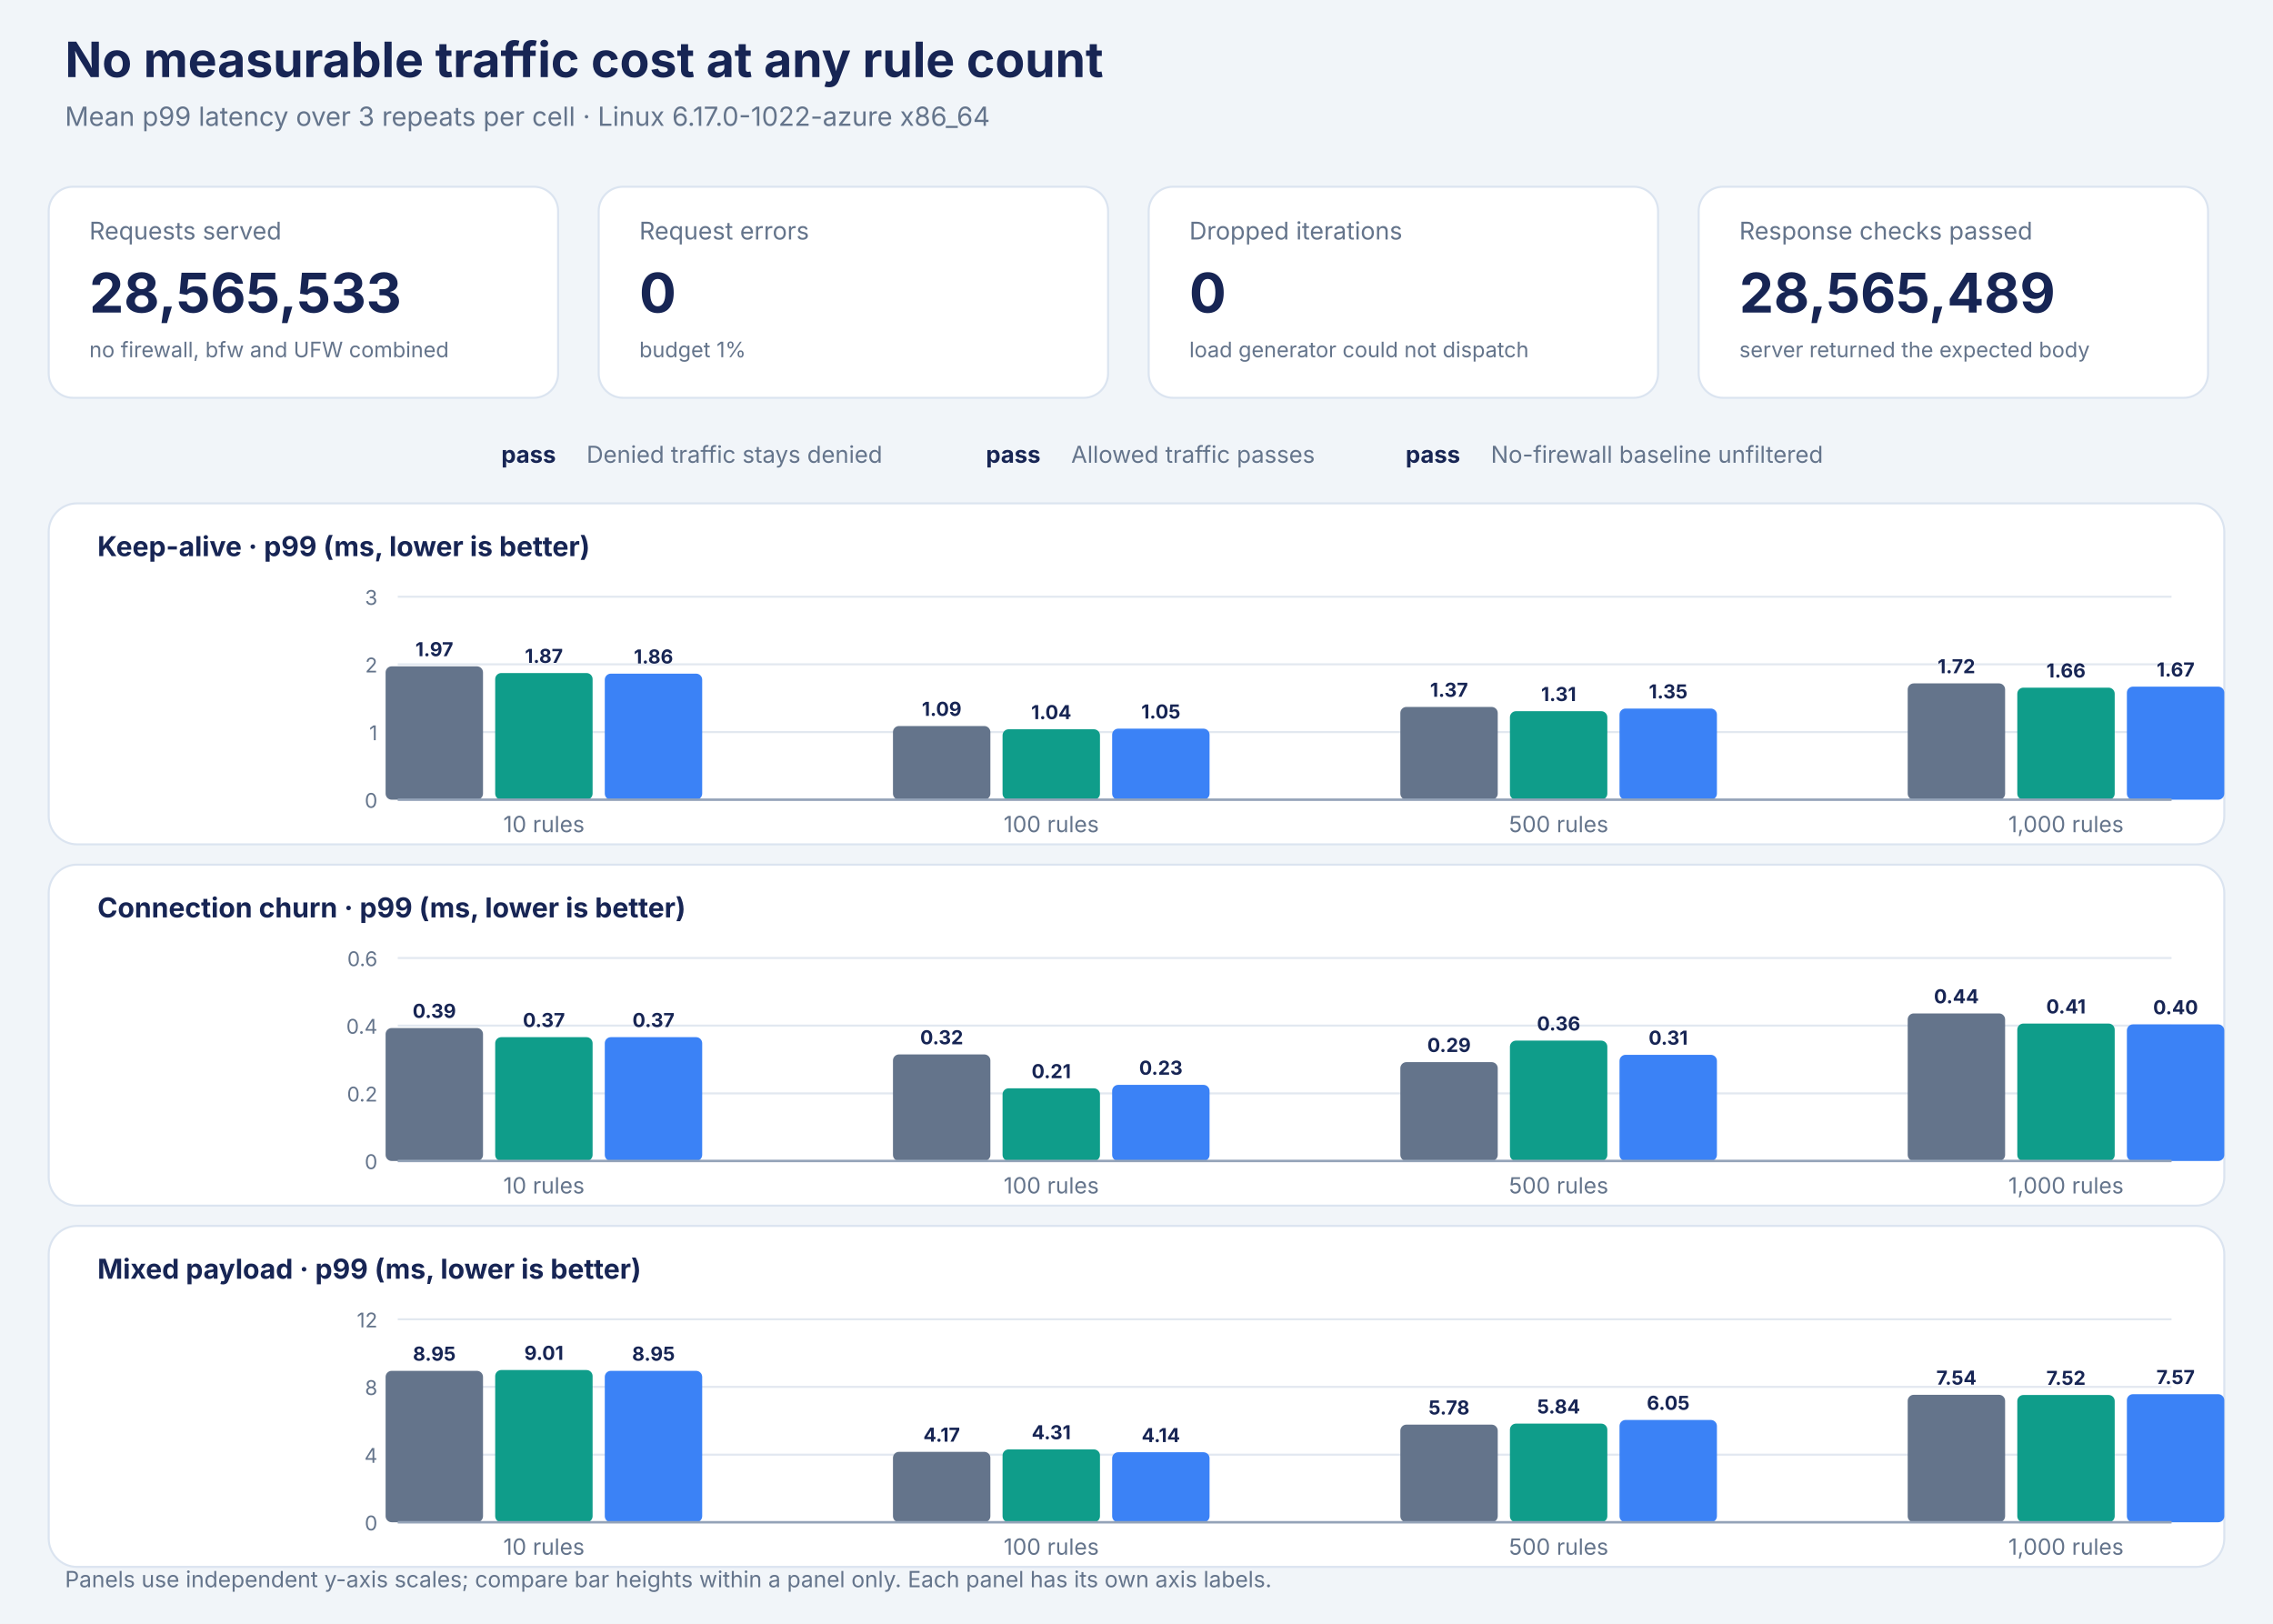
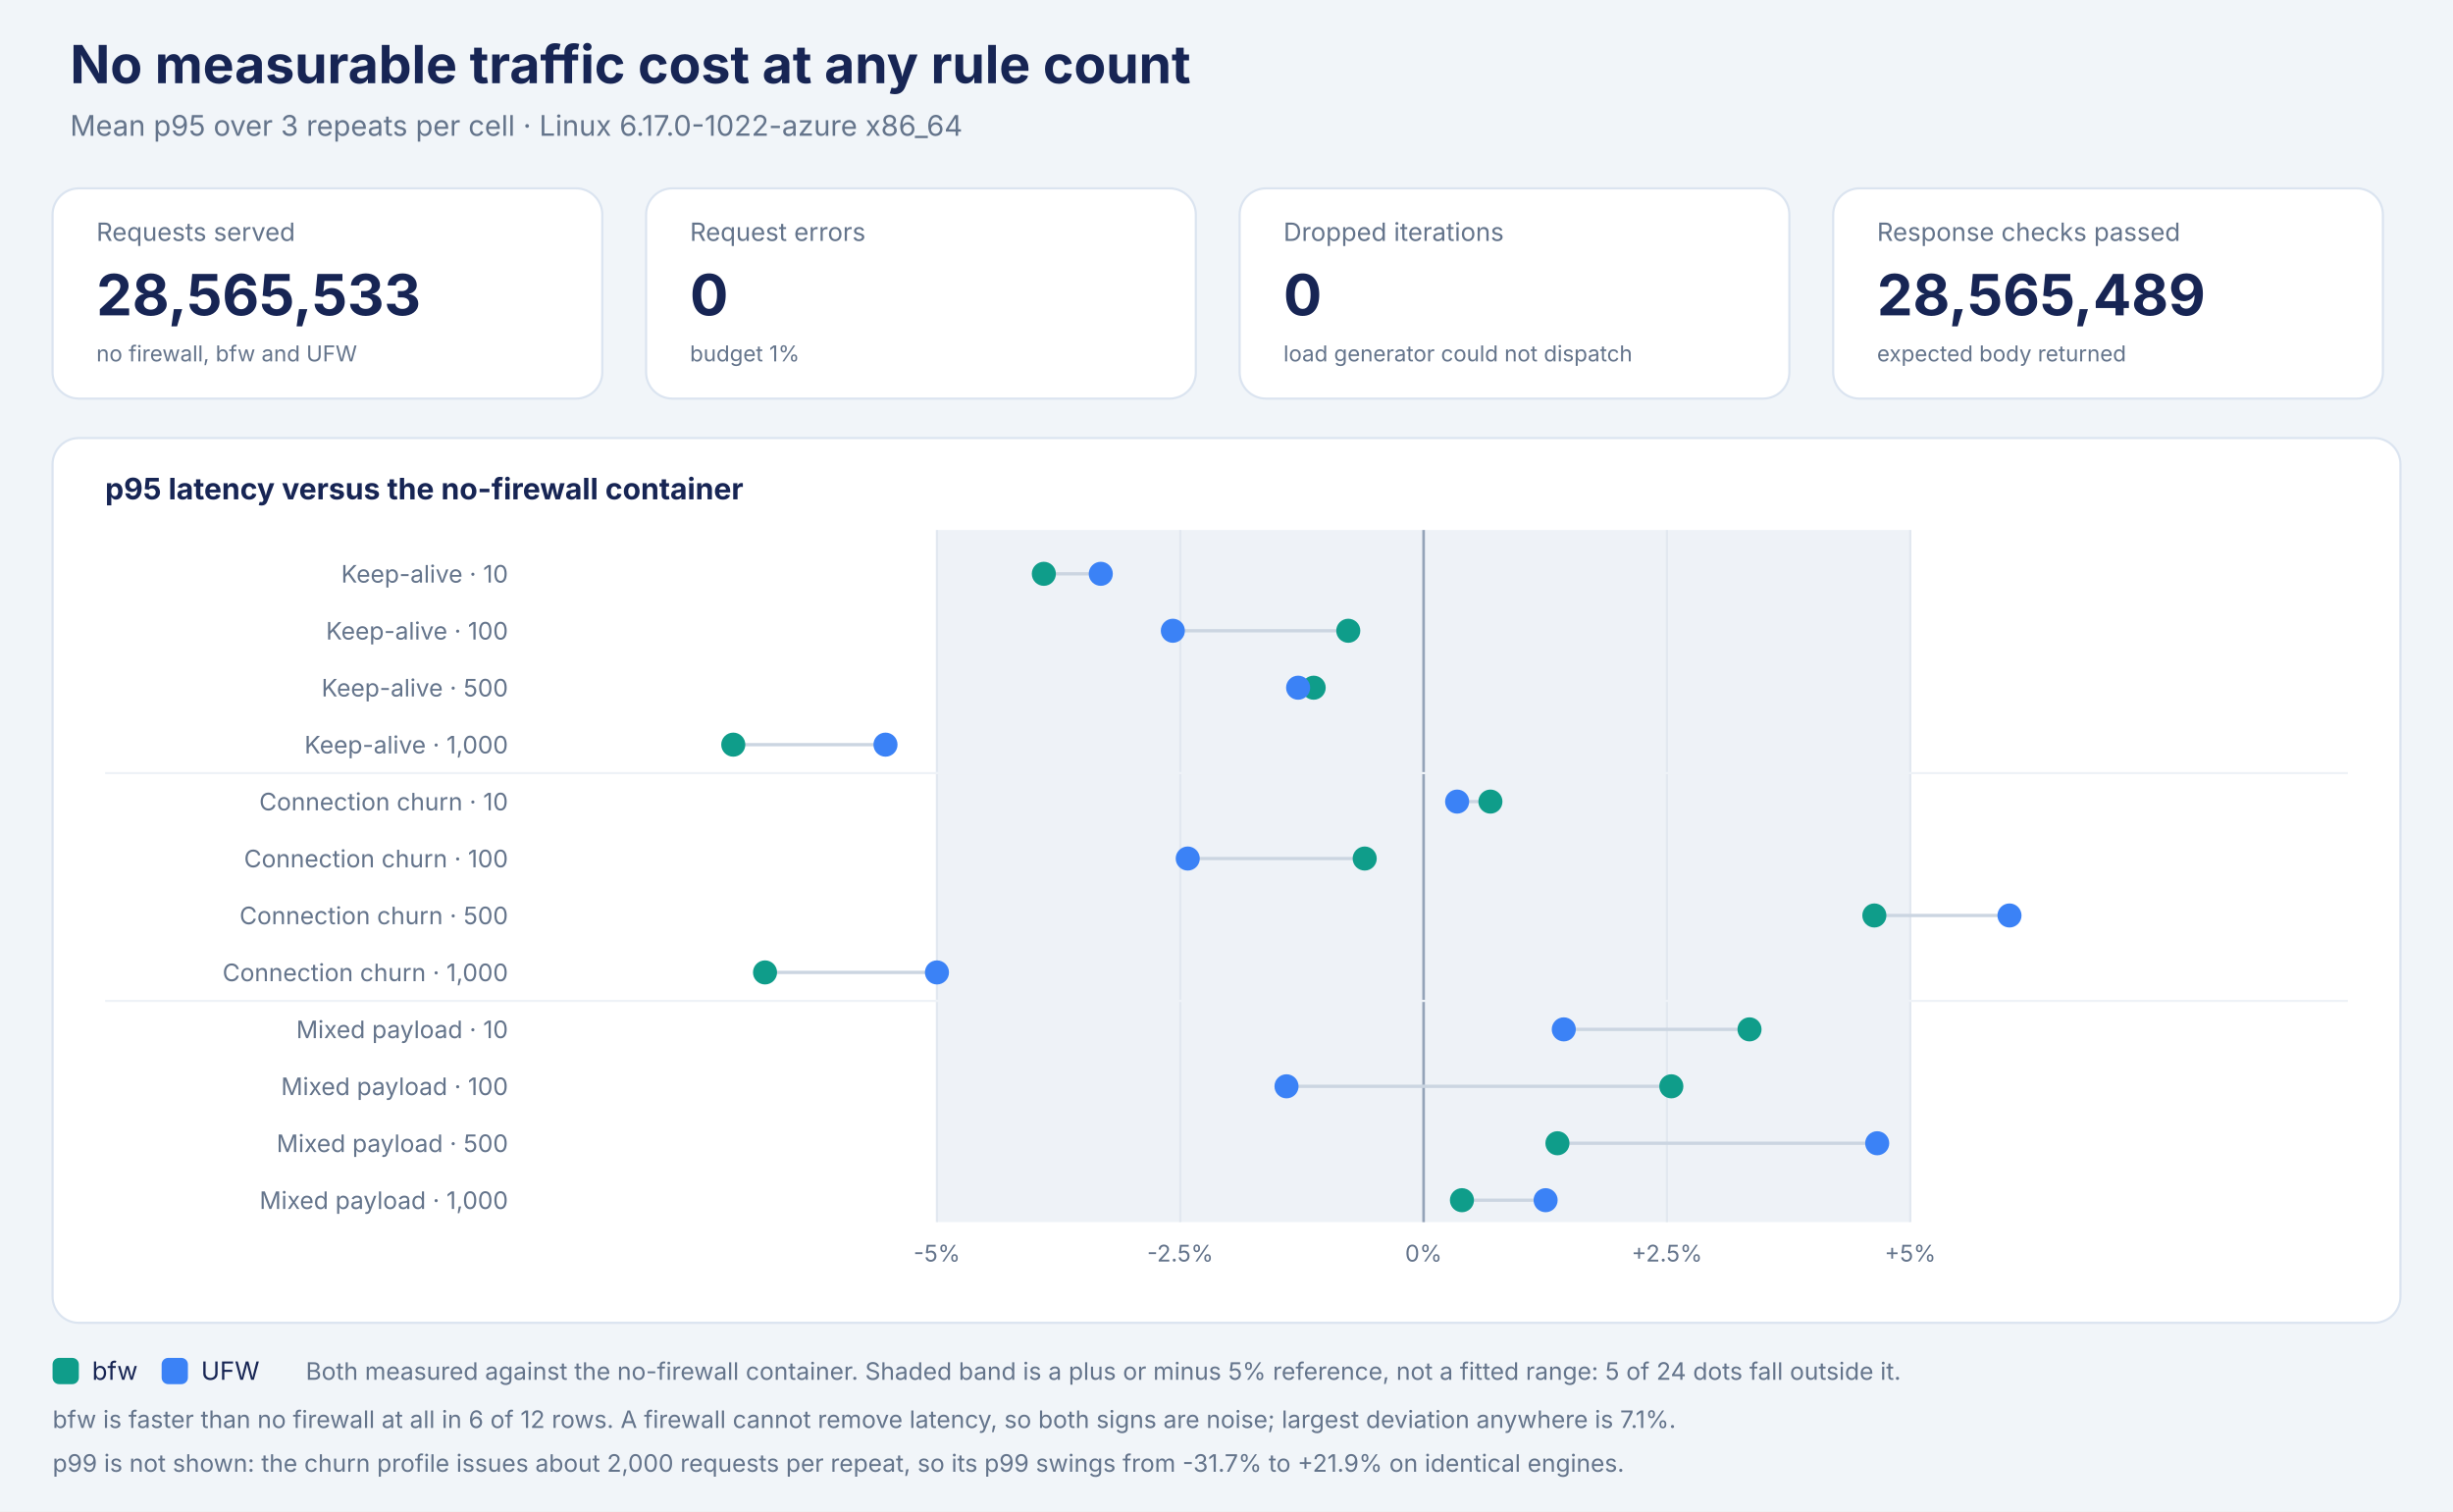
- <svg xmlns="http://www.w3.org/2000/svg" width="1120" height="800" viewBox="0 0 1120 800" role="img" aria-labelledby="title desc">
+ <svg xmlns="http://www.w3.org/2000/svg" width="1120" height="690" viewBox="0 0 1120 690" role="img" aria-labelledby="title desc">
  <style>
    text { font-family: Inter, ui-sans-serif, system-ui, -apple-system, "Segoe UI", sans-serif; fill: #172554; }
    .muted { fill: #64748b; }
    .panel { fill: #ffffff; stroke: #dbe4f0; stroke-width: 1; }
    .grid { stroke: #e2e8f0; stroke-width: 1; }
    .axis { stroke: #94a3b8; stroke-width: 1.2; }
    .base { fill: #64748b; }
    .bfw { fill: #0f9d8a; }
    .ufw { fill: #3b82f6; }
  </style>
-   <rect width="1120" height="800" fill="#f1f5f9" />
+   <rect width="1120" height="690" fill="#f1f5f9" />
  <text x="32" y="38" font-size="24" font-weight="700">No measurable traffic cost at any rule count</text>
-   <text x="32" y="62" font-size="13" class="muted">Mean p99 latency over 3 repeats per cell · Linux 6.17.0-1022-azure x86_64</text>
-   <rect class="panel" x="24" y="92" width="251" height="104" rx="12" />
-   <text x="44" y="118" font-size="12" class="muted">Requests served</text>
-   <text x="44" y="154" font-size="27" font-weight="700" fill="#0f9d8a">28,565,533</text>
-   <text x="44" y="176" font-size="10.5" class="muted">no firewall, bfw and UFW combined</text>
-   <rect class="panel" x="295" y="92" width="251" height="104" rx="12" />
-   <text x="315" y="118" font-size="12" class="muted">Request errors</text>
-   <text x="315" y="154" font-size="27" font-weight="700" fill="#0f9d8a">0</text>
-   <text x="315" y="176" font-size="10.5" class="muted">budget 1%</text>
-   <rect class="panel" x="566" y="92" width="251" height="104" rx="12" />
-   <text x="586" y="118" font-size="12" class="muted">Dropped iterations</text>
-   <text x="586" y="154" font-size="27" font-weight="700" fill="#0f9d8a">0</text>
-   <text x="586" y="176" font-size="10.5" class="muted">load generator could not dispatch</text>
-   <rect class="panel" x="837" y="92" width="251" height="104" rx="12" />
-   <text x="857" y="118" font-size="12" class="muted">Response checks passed</text>
-   <text x="857" y="154" font-size="27" font-weight="700" fill="#0f9d8a">28,565,489</text>
-   <text x="857" y="176" font-size="10.5" class="muted">server returned the expected body</text>
-   <text x="247" y="228" font-size="11.5" font-weight="650" fill="#0f9d8a">pass</text>
-   <text x="289" y="228" font-size="11.5" class="muted">Denied traffic stays denied</text>
-   <text x="485.8" y="228" font-size="11.5" font-weight="650" fill="#0f9d8a">pass</text>
-   <text x="527.8" y="228" font-size="11.5" class="muted">Allowed traffic passes</text>
-   <text x="692.6" y="228" font-size="11.5" font-weight="650" fill="#0f9d8a">pass</text>
-   <text x="734.6" y="228" font-size="11.5" class="muted">No-firewall baseline unfiltered</text>
-   <rect class="panel" x="24" y="248" width="1072" height="168" rx="14" />
-   <text x="48" y="274" font-size="13.5" font-weight="650">Keep-alive · p99 (ms, lower is better)</text>
-   <line class="grid" x1="196" y1="394.0" x2="1070" y2="394.0" />
-   <text x="186" y="398.0" text-anchor="end" font-size="10" class="muted">0</text>
-   <line class="grid" x1="196" y1="360.7" x2="1070" y2="360.7" />
-   <text x="186" y="364.7" text-anchor="end" font-size="10" class="muted">1</text>
-   <line class="grid" x1="196" y1="327.3" x2="1070" y2="327.3" />
-   <text x="186" y="331.3" text-anchor="end" font-size="10" class="muted">2</text>
-   <line class="grid" x1="196" y1="294.0" x2="1070" y2="294.0" />
-   <text x="186" y="298.0" text-anchor="end" font-size="10" class="muted">3</text>
-   <rect class="base" x="190.0" y="328.3" width="48" height="65.7" rx="3" />
-   <text x="214.0" y="323.3" text-anchor="middle" font-size="9.5" font-weight="650" fill="#64748b">1.97</text>
-   <rect class="bfw" x="244.0" y="331.6" width="48" height="62.4" rx="3" />
-   <text x="268.0" y="326.6" text-anchor="middle" font-size="9.5" font-weight="650" fill="#0f9d8a">1.87</text>
-   <rect class="ufw" x="298.0" y="331.9" width="48" height="62.1" rx="3" />
-   <text x="322.0" y="326.9" text-anchor="middle" font-size="9.5" font-weight="650" fill="#3b82f6">1.86</text>
-   <text x="268.0" y="410.0" text-anchor="middle" font-size="11" class="muted">10 rules</text>
-   <rect class="base" x="440.0" y="357.7" width="48" height="36.3" rx="3" />
-   <text x="464.0" y="352.7" text-anchor="middle" font-size="9.5" font-weight="650" fill="#64748b">1.09</text>
-   <rect class="bfw" x="494.0" y="359.3" width="48" height="34.7" rx="3" />
-   <text x="518.0" y="354.3" text-anchor="middle" font-size="9.5" font-weight="650" fill="#0f9d8a">1.04</text>
-   <rect class="ufw" x="548.0" y="359.0" width="48" height="35.0" rx="3" />
-   <text x="572.0" y="354.0" text-anchor="middle" font-size="9.5" font-weight="650" fill="#3b82f6">1.05</text>
-   <text x="518.0" y="410.0" text-anchor="middle" font-size="11" class="muted">100 rules</text>
-   <rect class="base" x="690.0" y="348.3" width="48" height="45.7" rx="3" />
-   <text x="714.0" y="343.3" text-anchor="middle" font-size="9.5" font-weight="650" fill="#64748b">1.37</text>
-   <rect class="bfw" x="744.0" y="350.4" width="48" height="43.6" rx="3" />
-   <text x="768.0" y="345.4" text-anchor="middle" font-size="9.5" font-weight="650" fill="#0f9d8a">1.31</text>
-   <rect class="ufw" x="798.0" y="349.1" width="48" height="44.9" rx="3" />
-   <text x="822.0" y="344.1" text-anchor="middle" font-size="9.5" font-weight="650" fill="#3b82f6">1.35</text>
-   <text x="768.0" y="410.0" text-anchor="middle" font-size="11" class="muted">500 rules</text>
-   <rect class="base" x="940.0" y="336.7" width="48" height="57.3" rx="3" />
-   <text x="964.0" y="331.7" text-anchor="middle" font-size="9.5" font-weight="650" fill="#64748b">1.72</text>
-   <rect class="bfw" x="994.0" y="338.8" width="48" height="55.2" rx="3" />
-   <text x="1018.0" y="333.8" text-anchor="middle" font-size="9.5" font-weight="650" fill="#0f9d8a">1.66</text>
-   <rect class="ufw" x="1048.0" y="338.3" width="48" height="55.7" rx="3" />
-   <text x="1072.0" y="333.3" text-anchor="middle" font-size="9.5" font-weight="650" fill="#3b82f6">1.67</text>
-   <text x="1018.0" y="410.0" text-anchor="middle" font-size="11" class="muted">1,000 rules</text>
-   <line class="axis" x1="196" y1="394" x2="1070" y2="394" />
-   <rect class="panel" x="24" y="426" width="1072" height="168" rx="14" />
-   <text x="48" y="452" font-size="13.5" font-weight="650">Connection churn · p99 (ms, lower is better)</text>
-   <line class="grid" x1="196" y1="572.0" x2="1070" y2="572.0" />
-   <text x="186" y="576.0" text-anchor="end" font-size="10" class="muted">0</text>
-   <line class="grid" x1="196" y1="538.7" x2="1070" y2="538.7" />
-   <text x="186" y="542.7" text-anchor="end" font-size="10" class="muted">0.2</text>
-   <line class="grid" x1="196" y1="505.3" x2="1070" y2="505.3" />
-   <text x="186" y="509.3" text-anchor="end" font-size="10" class="muted">0.4</text>
-   <line class="grid" x1="196" y1="472.0" x2="1070" y2="472.0" />
-   <text x="186" y="476.0" text-anchor="end" font-size="10" class="muted">0.6</text>
-   <rect class="base" x="190.0" y="506.5" width="48" height="65.5" rx="3" />
-   <text x="214.0" y="501.5" text-anchor="middle" font-size="9.5" font-weight="650" fill="#64748b">0.39</text>
-   <rect class="bfw" x="244.0" y="511.0" width="48" height="61.0" rx="3" />
-   <text x="268.0" y="506.0" text-anchor="middle" font-size="9.5" font-weight="650" fill="#0f9d8a">0.37</text>
-   <rect class="ufw" x="298.0" y="511.0" width="48" height="61.0" rx="3" />
-   <text x="322.0" y="506.0" text-anchor="middle" font-size="9.5" font-weight="650" fill="#3b82f6">0.37</text>
-   <text x="268.0" y="588.0" text-anchor="middle" font-size="11" class="muted">10 rules</text>
-   <rect class="base" x="440.0" y="519.5" width="48" height="52.5" rx="3" />
-   <text x="464.0" y="514.5" text-anchor="middle" font-size="9.5" font-weight="650" fill="#64748b">0.32</text>
-   <rect class="bfw" x="494.0" y="536.2" width="48" height="35.8" rx="3" />
-   <text x="518.0" y="531.2" text-anchor="middle" font-size="9.5" font-weight="650" fill="#0f9d8a">0.21</text>
-   <rect class="ufw" x="548.0" y="534.5" width="48" height="37.5" rx="3" />
-   <text x="572.0" y="529.5" text-anchor="middle" font-size="9.5" font-weight="650" fill="#3b82f6">0.23</text>
-   <text x="518.0" y="588.0" text-anchor="middle" font-size="11" class="muted">100 rules</text>
-   <rect class="base" x="690.0" y="523.3" width="48" height="48.7" rx="3" />
-   <text x="714.0" y="518.3" text-anchor="middle" font-size="9.5" font-weight="650" fill="#64748b">0.29</text>
-   <rect class="bfw" x="744.0" y="512.7" width="48" height="59.3" rx="3" />
-   <text x="768.0" y="507.7" text-anchor="middle" font-size="9.5" font-weight="650" fill="#0f9d8a">0.36</text>
-   <rect class="ufw" x="798.0" y="519.7" width="48" height="52.3" rx="3" />
-   <text x="822.0" y="514.7" text-anchor="middle" font-size="9.5" font-weight="650" fill="#3b82f6">0.31</text>
-   <text x="768.0" y="588.0" text-anchor="middle" font-size="11" class="muted">500 rules</text>
-   <rect class="base" x="940.0" y="499.3" width="48" height="72.7" rx="3" />
-   <text x="964.0" y="494.3" text-anchor="middle" font-size="9.5" font-weight="650" fill="#64748b">0.44</text>
-   <rect class="bfw" x="994.0" y="504.3" width="48" height="67.7" rx="3" />
-   <text x="1018.0" y="499.3" text-anchor="middle" font-size="9.5" font-weight="650" fill="#0f9d8a">0.41</text>
-   <rect class="ufw" x="1048.0" y="504.7" width="48" height="67.3" rx="3" />
-   <text x="1072.0" y="499.7" text-anchor="middle" font-size="9.5" font-weight="650" fill="#3b82f6">0.40</text>
-   <text x="1018.0" y="588.0" text-anchor="middle" font-size="11" class="muted">1,000 rules</text>
-   <line class="axis" x1="196" y1="572" x2="1070" y2="572" />
-   <rect class="panel" x="24" y="604" width="1072" height="168" rx="14" />
-   <text x="48" y="630" font-size="13.5" font-weight="650">Mixed payload · p99 (ms, lower is better)</text>
-   <line class="grid" x1="196" y1="750.0" x2="1070" y2="750.0" />
-   <text x="186" y="754.0" text-anchor="end" font-size="10" class="muted">0</text>
-   <line class="grid" x1="196" y1="716.7" x2="1070" y2="716.7" />
-   <text x="186" y="720.7" text-anchor="end" font-size="10" class="muted">4</text>
-   <line class="grid" x1="196" y1="683.3" x2="1070" y2="683.3" />
-   <text x="186" y="687.3" text-anchor="end" font-size="10" class="muted">8</text>
-   <line class="grid" x1="196" y1="650.0" x2="1070" y2="650.0" />
-   <text x="186" y="654.0" text-anchor="end" font-size="10" class="muted">12</text>
-   <rect class="base" x="190.0" y="675.4" width="48" height="74.6" rx="3" />
-   <text x="214.0" y="670.4" text-anchor="middle" font-size="9.5" font-weight="650" fill="#64748b">8.95</text>
-   <rect class="bfw" x="244.0" y="675.0" width="48" height="75.0" rx="3" />
-   <text x="268.0" y="670.0" text-anchor="middle" font-size="9.5" font-weight="650" fill="#0f9d8a">9.01</text>
-   <rect class="ufw" x="298.0" y="675.4" width="48" height="74.6" rx="3" />
-   <text x="322.0" y="670.4" text-anchor="middle" font-size="9.5" font-weight="650" fill="#3b82f6">8.95</text>
-   <text x="268.0" y="766.0" text-anchor="middle" font-size="11" class="muted">10 rules</text>
-   <rect class="base" x="440.0" y="715.3" width="48" height="34.7" rx="3" />
-   <text x="464.0" y="710.3" text-anchor="middle" font-size="9.5" font-weight="650" fill="#64748b">4.17</text>
-   <rect class="bfw" x="494.0" y="714.1" width="48" height="35.9" rx="3" />
-   <text x="518.0" y="709.1" text-anchor="middle" font-size="9.5" font-weight="650" fill="#0f9d8a">4.31</text>
-   <rect class="ufw" x="548.0" y="715.5" width="48" height="34.5" rx="3" />
-   <text x="572.0" y="710.5" text-anchor="middle" font-size="9.5" font-weight="650" fill="#3b82f6">4.14</text>
-   <text x="518.0" y="766.0" text-anchor="middle" font-size="11" class="muted">100 rules</text>
-   <rect class="base" x="690.0" y="701.9" width="48" height="48.1" rx="3" />
-   <text x="714.0" y="696.9" text-anchor="middle" font-size="9.5" font-weight="650" fill="#64748b">5.78</text>
-   <rect class="bfw" x="744.0" y="701.4" width="48" height="48.6" rx="3" />
-   <text x="768.0" y="696.4" text-anchor="middle" font-size="9.5" font-weight="650" fill="#0f9d8a">5.84</text>
-   <rect class="ufw" x="798.0" y="699.6" width="48" height="50.4" rx="3" />
-   <text x="822.0" y="694.6" text-anchor="middle" font-size="9.5" font-weight="650" fill="#3b82f6">6.05</text>
-   <text x="768.0" y="766.0" text-anchor="middle" font-size="11" class="muted">500 rules</text>
-   <rect class="base" x="940.0" y="687.2" width="48" height="62.8" rx="3" />
-   <text x="964.0" y="682.2" text-anchor="middle" font-size="9.5" font-weight="650" fill="#64748b">7.54</text>
-   <rect class="bfw" x="994.0" y="687.3" width="48" height="62.7" rx="3" />
-   <text x="1018.0" y="682.3" text-anchor="middle" font-size="9.5" font-weight="650" fill="#0f9d8a">7.52</text>
-   <rect class="ufw" x="1048.0" y="686.9" width="48" height="63.1" rx="3" />
-   <text x="1072.0" y="681.9" text-anchor="middle" font-size="9.5" font-weight="650" fill="#3b82f6">7.57</text>
-   <text x="1018.0" y="766.0" text-anchor="middle" font-size="11" class="muted">1,000 rules</text>
-   <line class="axis" x1="196" y1="750" x2="1070" y2="750" />
-   <text x="32" y="782" font-size="11" class="muted">Panels use independent y-axis scales; compare bar heights within a panel only. Each panel has its own axis labels.</text>
+   <text x="32" y="62" font-size="13" class="muted">Mean p95 over 3 repeats per cell · Linux 6.17.0-1022-azure x86_64</text>
+   <rect class="panel" x="24" y="86" width="251" height="96" rx="12" />
+   <text x="44" y="110" font-size="11.5" class="muted">Requests served</text>
+   <text x="44" y="144" font-size="26" font-weight="700" fill="#0f9d8a">28,565,533</text>
+   <text x="44" y="165" font-size="10" class="muted">no firewall, bfw and UFW</text>
+   <rect class="panel" x="295" y="86" width="251" height="96" rx="12" />
+   <text x="315" y="110" font-size="11.5" class="muted">Request errors</text>
+   <text x="315" y="144" font-size="26" font-weight="700" fill="#0f9d8a">0</text>
+   <text x="315" y="165" font-size="10" class="muted">budget 1%</text>
+   <rect class="panel" x="566" y="86" width="251" height="96" rx="12" />
+   <text x="586" y="110" font-size="11.5" class="muted">Dropped iterations</text>
+   <text x="586" y="144" font-size="26" font-weight="700" fill="#0f9d8a">0</text>
+   <text x="586" y="165" font-size="10" class="muted">load generator could not dispatch</text>
+   <rect class="panel" x="837" y="86" width="251" height="96" rx="12" />
+   <text x="857" y="110" font-size="11.5" class="muted">Response checks passed</text>
+   <text x="857" y="144" font-size="26" font-weight="700" fill="#0f9d8a">28,565,489</text>
+   <text x="857" y="165" font-size="10" class="muted">expected body returned</text>
+   <rect class="panel" x="24" y="200" width="1072" height="404" rx="12" />
+   <text x="48" y="228" font-size="13.5" font-weight="650">p95 latency versus the no-firewall container</text>
+   <rect x="427.8" y="242" width="444.4" height="316" fill="#eef2f7" />
+   <line class="grid" x1="427.8" y1="242" x2="427.8" y2="558" />
+   <text x="427.8" y="576" text-anchor="middle" font-size="10.5" class="muted">-5%</text>
+   <line class="grid" x1="538.9" y1="242" x2="538.9" y2="558" />
+   <text x="538.9" y="576" text-anchor="middle" font-size="10.5" class="muted">-2.5%</text>
+   <line class="grid" x1="650.0" y1="242" x2="650.0" y2="558" />
+   <text x="650.0" y="576" text-anchor="middle" font-size="10.5" class="muted">0%</text>
+   <line class="grid" x1="761.1" y1="242" x2="761.1" y2="558" />
+   <text x="761.1" y="576" text-anchor="middle" font-size="10.5" class="muted">+2.5%</text>
+   <line class="grid" x1="872.2" y1="242" x2="872.2" y2="558" />
+   <text x="872.2" y="576" text-anchor="middle" font-size="10.5" class="muted">+5%</text>
+   <line class="axis" x1="650.0" y1="242" x2="650.0" y2="558" />
+   <text x="232" y="266" text-anchor="end" font-size="11" class="muted">Keep-alive · 10</text>
+   <line x1="476.6" y1="262" x2="502.6" y2="262" stroke="#cbd5e1" stroke-width="1.5" />
+   <circle cx="476.6" cy="262" r="5.5" fill="#0f9d8a" />
+   <circle cx="502.6" cy="262" r="5.5" fill="#3b82f6" />
+   <text x="232" y="292" text-anchor="end" font-size="11" class="muted">Keep-alive · 100</text>
+   <line x1="615.6" y1="288" x2="535.5" y2="288" stroke="#cbd5e1" stroke-width="1.5" />
+   <circle cx="615.6" cy="288" r="5.5" fill="#0f9d8a" />
+   <circle cx="535.5" cy="288" r="5.5" fill="#3b82f6" />
+   <text x="232" y="318" text-anchor="end" font-size="11" class="muted">Keep-alive · 500</text>
+   <line x1="599.8" y1="314" x2="592.7" y2="314" stroke="#cbd5e1" stroke-width="1.5" />
+   <circle cx="599.8" cy="314" r="5.5" fill="#0f9d8a" />
+   <circle cx="592.7" cy="314" r="5.5" fill="#3b82f6" />
+   <text x="232" y="344" text-anchor="end" font-size="11" class="muted">Keep-alive · 1,000</text>
+   <line x1="334.8" y1="340" x2="404.3" y2="340" stroke="#cbd5e1" stroke-width="1.5" />
+   <circle cx="334.8" cy="340" r="5.5" fill="#0f9d8a" />
+   <circle cx="404.3" cy="340" r="5.5" fill="#3b82f6" />
+   <line x1="48" y1="353.0" x2="1072" y2="353.0" stroke="#eef2f7" stroke-width="1" />
+   <text x="232" y="370" text-anchor="end" font-size="11" class="muted">Connection churn · 10</text>
+   <line x1="680.5" y1="366" x2="665.3" y2="366" stroke="#cbd5e1" stroke-width="1.5" />
+   <circle cx="680.5" cy="366" r="5.5" fill="#0f9d8a" />
+   <circle cx="665.3" cy="366" r="5.5" fill="#3b82f6" />
+   <text x="232" y="396" text-anchor="end" font-size="11" class="muted">Connection churn · 100</text>
+   <line x1="623.1" y1="392" x2="542.3" y2="392" stroke="#cbd5e1" stroke-width="1.5" />
+   <circle cx="623.1" cy="392" r="5.5" fill="#0f9d8a" />
+   <circle cx="542.3" cy="392" r="5.5" fill="#3b82f6" />
+   <text x="232" y="422" text-anchor="end" font-size="11" class="muted">Connection churn · 500</text>
+   <line x1="855.8" y1="418" x2="917.5" y2="418" stroke="#cbd5e1" stroke-width="1.5" />
+   <circle cx="855.8" cy="418" r="5.5" fill="#0f9d8a" />
+   <circle cx="917.5" cy="418" r="5.5" fill="#3b82f6" />
+   <text x="232" y="448" text-anchor="end" font-size="11" class="muted">Connection churn · 1,000</text>
+   <line x1="349.3" y1="444" x2="427.8" y2="444" stroke="#cbd5e1" stroke-width="1.5" />
+   <circle cx="349.3" cy="444" r="5.5" fill="#0f9d8a" />
+   <circle cx="427.8" cy="444" r="5.5" fill="#3b82f6" />
+   <line x1="48" y1="457.0" x2="1072" y2="457.0" stroke="#eef2f7" stroke-width="1" />
+   <text x="232" y="474" text-anchor="end" font-size="11" class="muted">Mixed payload · 10</text>
+   <line x1="798.8" y1="470" x2="714.0" y2="470" stroke="#cbd5e1" stroke-width="1.5" />
+   <circle cx="798.8" cy="470" r="5.5" fill="#0f9d8a" />
+   <circle cx="714.0" cy="470" r="5.5" fill="#3b82f6" />
+   <text x="232" y="500" text-anchor="end" font-size="11" class="muted">Mixed payload · 100</text>
+   <line x1="763.1" y1="496" x2="587.4" y2="496" stroke="#cbd5e1" stroke-width="1.5" />
+   <circle cx="763.1" cy="496" r="5.5" fill="#0f9d8a" />
+   <circle cx="587.4" cy="496" r="5.5" fill="#3b82f6" />
+   <text x="232" y="526" text-anchor="end" font-size="11" class="muted">Mixed payload · 500</text>
+   <line x1="711.1" y1="522" x2="857.1" y2="522" stroke="#cbd5e1" stroke-width="1.5" />
+   <circle cx="711.1" cy="522" r="5.5" fill="#0f9d8a" />
+   <circle cx="857.1" cy="522" r="5.5" fill="#3b82f6" />
+   <text x="232" y="552" text-anchor="end" font-size="11" class="muted">Mixed payload · 1,000</text>
+   <line x1="667.5" y1="548" x2="705.7" y2="548" stroke="#cbd5e1" stroke-width="1.5" />
+   <circle cx="667.5" cy="548" r="5.5" fill="#0f9d8a" />
+   <circle cx="705.7" cy="548" r="5.5" fill="#3b82f6" />
+   <rect x="24" y="620" width="12" height="12" rx="3" class="bfw" />
+   <text x="42" y="630" font-size="11.5">bfw</text>
+   <rect x="73.8" y="620" width="12" height="12" rx="3" class="ufw" />
+   <text x="91.8" y="630" font-size="11.5">UFW</text>
+   <text x="139.6" y="630" font-size="11" class="muted">Both measured against the no-firewall container. Shaded band is a plus or minus 5% reference, not a fitted range: 5 of 24 dots fall outside it.</text>
+   <text x="24" y="652" font-size="11" class="muted">bfw is faster than no firewall at all in 6 of 12 rows. A firewall cannot remove latency, so both signs are noise; largest deviation anywhere is 7.1%.</text>
+   <text x="24" y="672" font-size="11" class="muted">p99 is not shown: the churn profile issues about 2,000 requests per repeat, so its p99 swings from -31.7% to +21.9% on identical engines.</text>
</svg>
